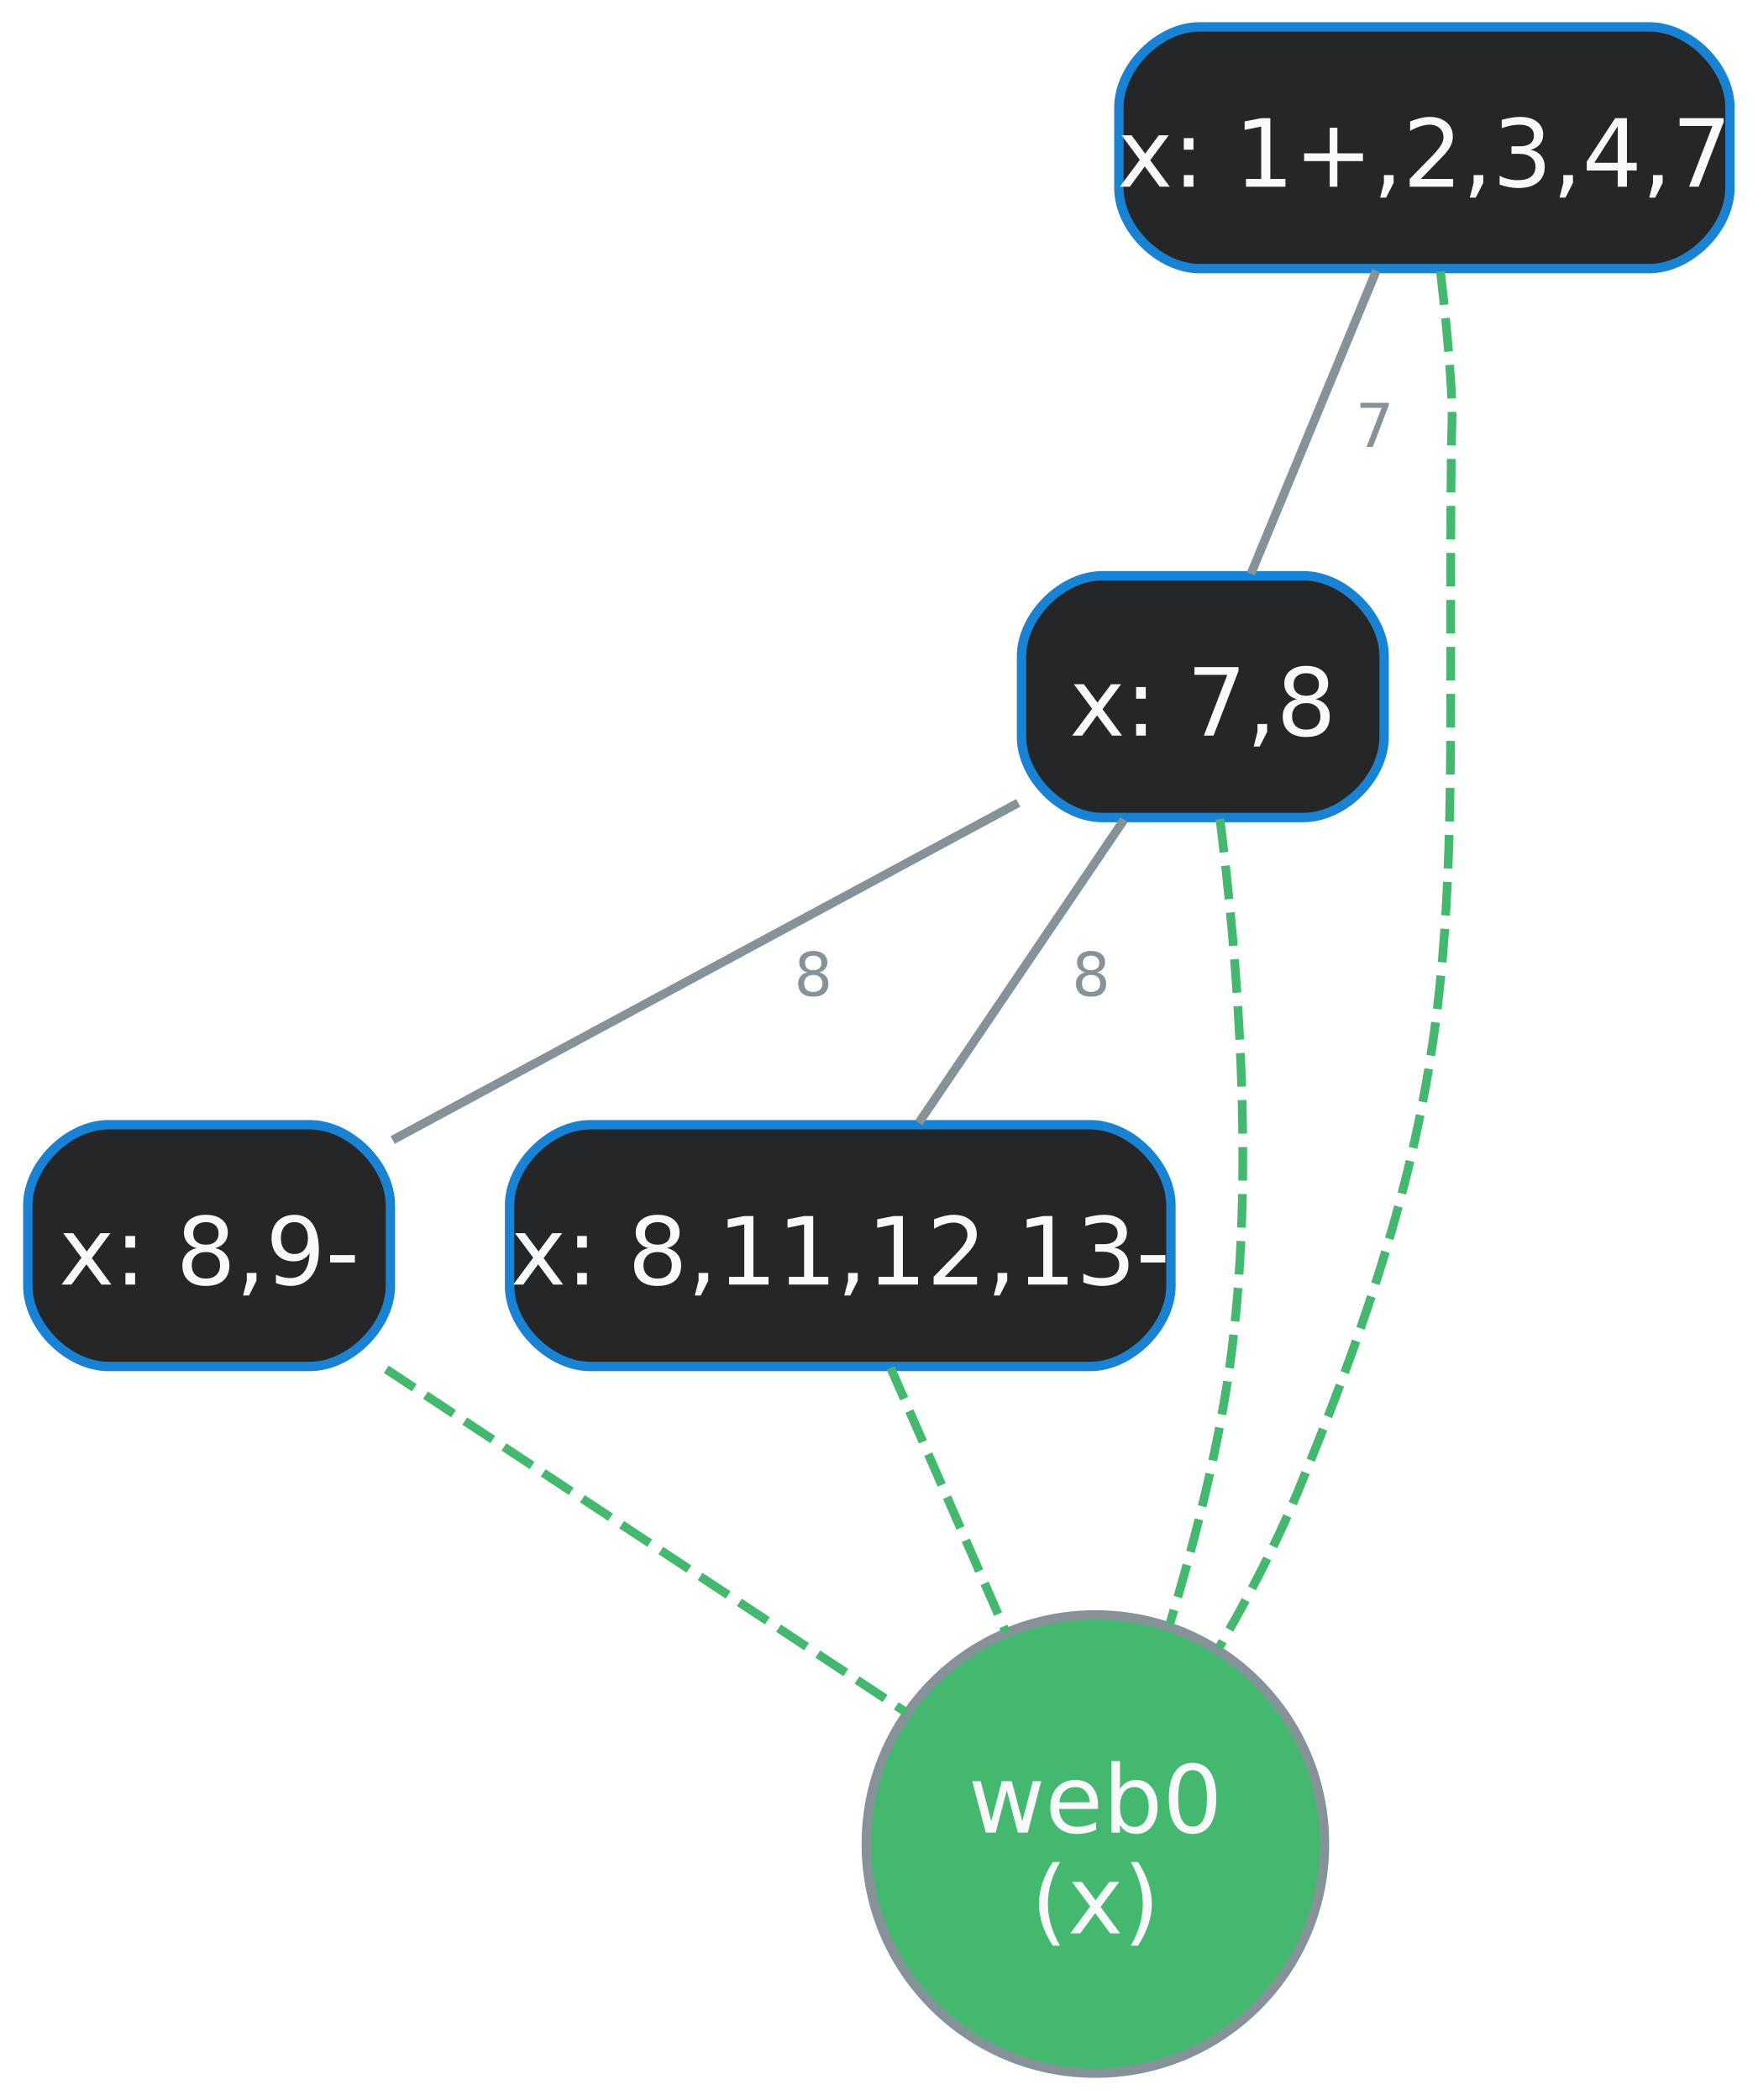
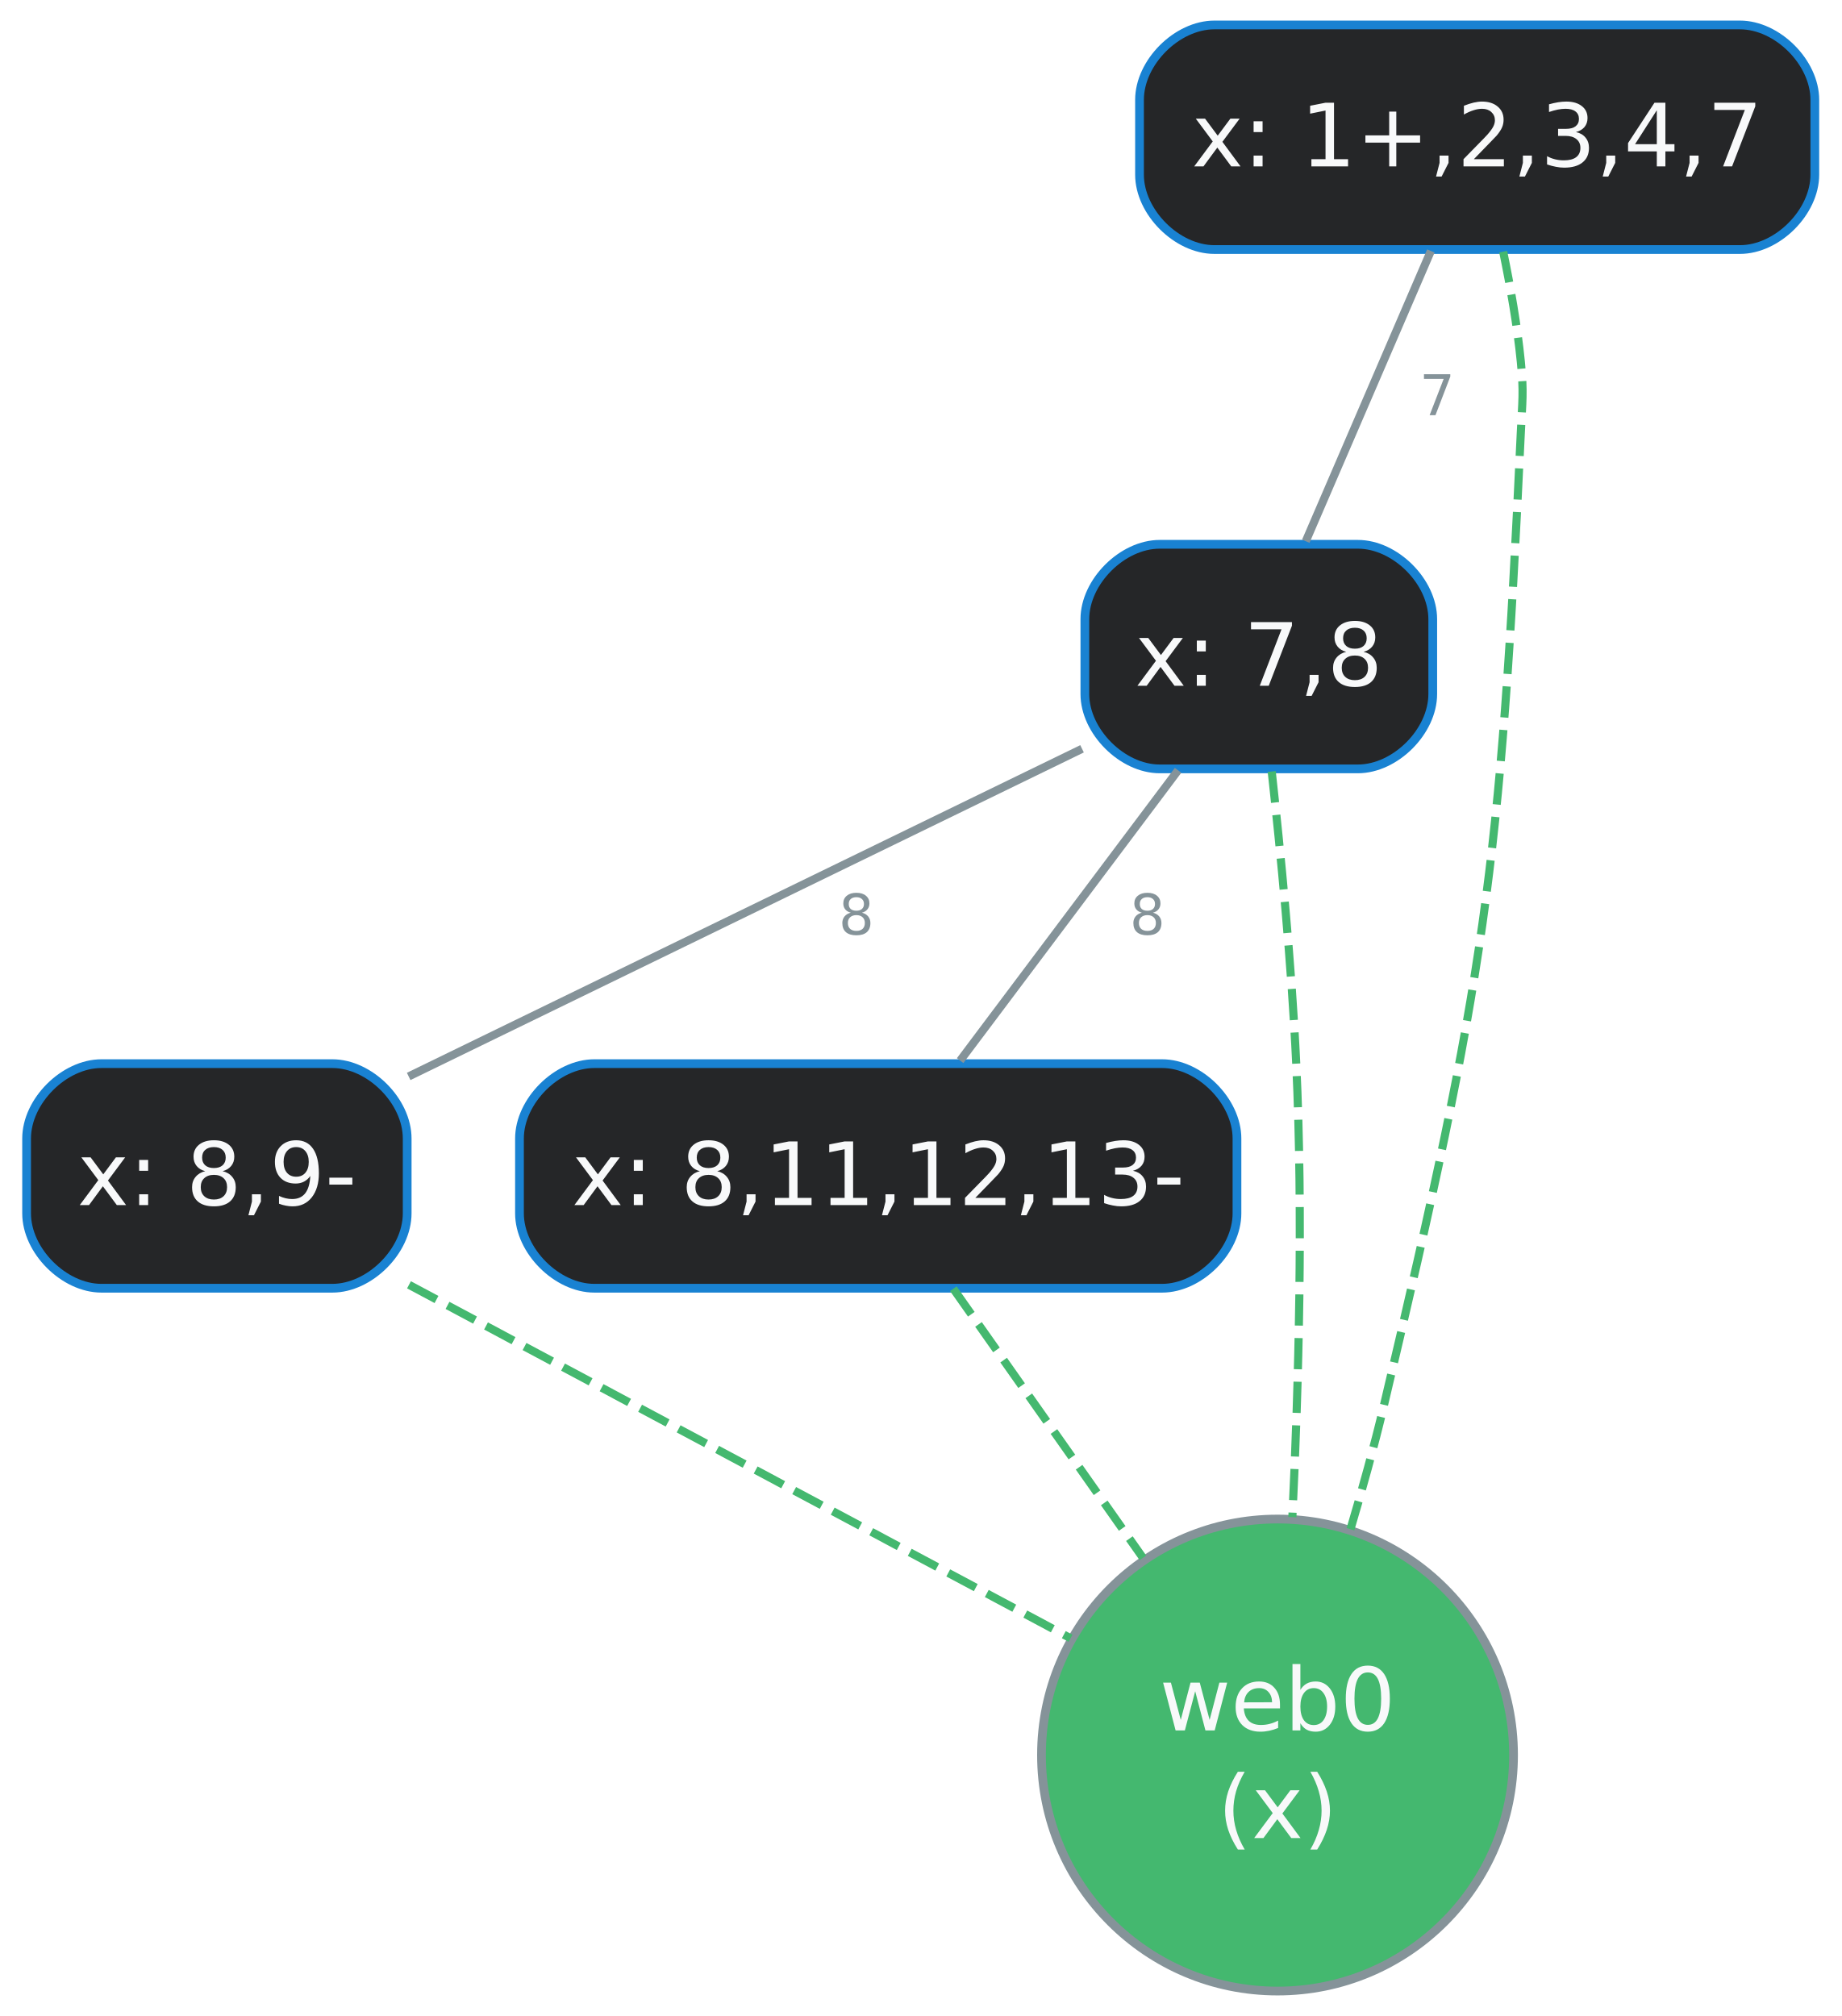
- <svg xmlns="http://www.w3.org/2000/svg" width="262pt" height="313pt" viewBox="0.00 0.00 261.50 312.74">
-   <g id="graph0" class="graph" transform="scale(1 1) rotate(0) translate(4 308.74)">
+ <svg xmlns="http://www.w3.org/2000/svg" width="295pt" height="323pt" viewBox="0.00 0.00 294.62 323.16">
+   <g id="graph0" class="graph" transform="scale(1 1) rotate(0) translate(4 319.16)">
    <g id="node1" class="node">
-       <path fill="#252628" stroke="#1982d2" stroke-width="1.4" d="M241.5,-304.74C241.5,-304.74 174.5,-304.74 174.5,-304.74 168.5,-304.74 162.5,-298.74 162.5,-292.74 162.5,-292.74 162.5,-280.74 162.5,-280.74 162.5,-274.74 168.5,-268.74 174.5,-268.74 174.5,-268.74 241.5,-268.74 241.5,-268.74 247.5,-268.74 253.5,-274.74 253.5,-280.74 253.5,-280.74 253.5,-292.74 253.5,-292.74 253.5,-298.74 247.5,-304.74 241.5,-304.74" />
-       <text text-anchor="middle" x="208" y="-280.94" font-family="DejaVu Sans" font-size="14.00" fill="#f8f9fa">x: 1+,2,3,4,7</text>
+       <path fill="#252628" stroke="#1982d2" stroke-width="1.4" d="M274.62,-315.16C274.62,-315.16 190.38,-315.16 190.38,-315.16 184.38,-315.16 178.38,-309.16 178.38,-303.16 178.38,-303.16 178.38,-291.16 178.38,-291.16 178.38,-285.16 184.38,-279.16 190.38,-279.16 190.38,-279.16 274.62,-279.16 274.62,-279.16 280.62,-279.16 286.62,-285.16 286.62,-291.16 286.62,-291.16 286.62,-303.16 286.62,-303.16 286.62,-309.16 280.62,-315.16 274.62,-315.16" />
+       <text text-anchor="middle" x="232.5" y="-292.49" font-family="DejaVu Sans" font-size="14.00" fill="#f8f9fa">x: 1+,2,3,4,7</text>
    </g>
    <g id="node2" class="node">
-       <path fill="#252628" stroke="#1982d2" stroke-width="1.4" d="M190,-222.99C190,-222.99 160,-222.99 160,-222.99 154,-222.99 148,-216.99 148,-210.99 148,-210.99 148,-198.99 148,-198.99 148,-192.99 154,-186.99 160,-186.99 160,-186.99 190,-186.99 190,-186.99 196,-186.99 202,-192.99 202,-198.99 202,-198.99 202,-210.99 202,-210.99 202,-216.99 196,-222.99 190,-222.99" />
-       <text text-anchor="middle" x="175" y="-199.19" font-family="DejaVu Sans" font-size="14.00" fill="#f8f9fa">x: 7,8</text>
+       <path fill="#252628" stroke="#1982d2" stroke-width="1.4" d="M213.38,-231.91C213.38,-231.91 181.62,-231.91 181.62,-231.91 175.62,-231.91 169.62,-225.91 169.62,-219.91 169.62,-219.91 169.62,-207.91 169.62,-207.91 169.62,-201.91 175.62,-195.91 181.62,-195.91 181.62,-195.91 213.38,-195.91 213.38,-195.91 219.38,-195.91 225.38,-201.91 225.38,-207.91 225.38,-207.91 225.38,-219.91 225.38,-219.91 225.38,-225.91 219.38,-231.91 213.38,-231.91" />
+       <text text-anchor="middle" x="197.5" y="-209.24" font-family="DejaVu Sans" font-size="14.00" fill="#f8f9fa">x: 7,8</text>
    </g>
    <g id="edge1" class="edge">
-       <path fill="none" stroke="#859399" stroke-width="1.3" d="M200.84,-268.43C195.3,-255.05 187.68,-236.62 182.15,-223.26" />
-       <text text-anchor="middle" x="200.6" y="-242.19" font-family="DejaVu Sans" font-size="9.00" fill="#859399">  7  </text>
+       <path fill="none" stroke="#859399" stroke-width="1.3" d="M225.08,-278.93C219.18,-265.23 210.96,-246.16 205.03,-232.4" />
+       <text text-anchor="middle" x="226.1" y="-252.61" font-family="DejaVu Sans" font-size="9.00" fill="#859399">  7  </text>
    </g>
    <g id="node5" class="node">
-       <ellipse fill="#44b86f" stroke="#859399" stroke-width="1.4" cx="159" cy="-34.12" rx="34.12" ry="34.12" />
-       <text text-anchor="middle" x="159" y="-35.82" font-family="DejaVu Sans" font-size="14.00" fill="#f8f9fa">web0</text>
-       <text text-anchor="middle" x="159" y="-20.82" font-family="DejaVu Sans" font-size="14.00" fill="#f8f9fa">(x)</text>
+       <ellipse fill="#44b86f" stroke="#859399" stroke-width="1.4" cx="200.5" cy="-37.83" rx="37.83" ry="37.83" />
+       <text text-anchor="middle" x="200.5" y="-41.78" font-family="DejaVu Sans" font-size="14.00" fill="#f8f9fa">web0</text>
+       <text text-anchor="middle" x="200.5" y="-24.53" font-family="DejaVu Sans" font-size="14.00" fill="#f8f9fa">(x)</text>
    </g>
    <g id="edge4" class="edge">
-       <path fill="none" stroke="#44b86f" stroke-width="1.3" stroke-dasharray="5,2" d="M210.39,-268.32C211.05,-262.72 211.67,-256.48 212,-250.74 212.25,-246.41 212.04,-245.32 212,-240.99 211.36,-171.46 215.69,-150.44 189,-86.24 185.8,-78.54 181.62,-70.6 177.4,-63.33" />
+       <path fill="none" stroke="#44b86f" stroke-width="1.3" stroke-dasharray="5,2" d="M236.67,-278.82C237.83,-273.22 238.93,-266.96 239.5,-261.16 239.99,-256.18 239.73,-254.91 239.5,-249.91 236.26,-179.86 233.67,-161.9 217.5,-93.66 215.98,-87.26 214.12,-80.52 212.19,-74.03" />
    </g>
    <g id="node3" class="node">
-       <path fill="#252628" stroke="#1982d2" stroke-width="1.4" d="M42,-141.24C42,-141.24 12,-141.24 12,-141.24 6,-141.24 0,-135.24 0,-129.24 0,-129.24 0,-117.24 0,-117.24 0,-111.24 6,-105.24 12,-105.24 12,-105.24 42,-105.24 42,-105.24 48,-105.24 54,-111.24 54,-117.24 54,-117.24 54,-129.24 54,-129.24 54,-135.24 48,-141.24 42,-141.24" />
-       <text text-anchor="middle" x="27" y="-117.44" font-family="DejaVu Sans" font-size="14.00" fill="#f8f9fa">x: 8,9-</text>
+       <path fill="#252628" stroke="#1982d2" stroke-width="1.4" d="M49,-148.66C49,-148.66 12,-148.66 12,-148.66 6,-148.66 0,-142.66 0,-136.66 0,-136.66 0,-124.66 0,-124.66 0,-118.66 6,-112.66 12,-112.66 12,-112.66 49,-112.66 49,-112.66 55,-112.66 61,-118.66 61,-124.66 61,-124.66 61,-136.66 61,-136.66 61,-142.66 55,-148.66 49,-148.66" />
+       <text text-anchor="middle" x="30.5" y="-125.99" font-family="DejaVu Sans" font-size="14.00" fill="#f8f9fa">x: 8,9-</text>
    </g>
    <g id="edge2" class="edge">
-       <path fill="none" stroke="#859399" stroke-width="1.3" d="M147.51,-189.17C120.93,-174.85 80.88,-153.27 54.34,-138.97" />
-       <text text-anchor="middle" x="116.99" y="-160.44" font-family="DejaVu Sans" font-size="9.00" fill="#859399">  8  </text>
+       <path fill="none" stroke="#859399" stroke-width="1.3" d="M169.17,-199.13C139.21,-184.55 92.08,-161.62 61.24,-146.61" />
+       <text text-anchor="middle" x="133" y="-169.36" font-family="DejaVu Sans" font-size="9.00" fill="#859399">  8  </text>
    </g>
    <g id="node4" class="node">
-       <path fill="#252628" stroke="#1982d2" stroke-width="1.4" d="M158.25,-141.24C158.25,-141.24 83.75,-141.24 83.75,-141.24 77.75,-141.24 71.75,-135.24 71.75,-129.24 71.75,-129.24 71.75,-117.24 71.75,-117.24 71.75,-111.24 77.75,-105.24 83.75,-105.24 83.75,-105.24 158.25,-105.24 158.25,-105.24 164.25,-105.24 170.25,-111.24 170.25,-117.24 170.25,-117.24 170.25,-129.24 170.25,-129.24 170.25,-135.24 164.25,-141.24 158.25,-141.24" />
-       <text text-anchor="middle" x="121" y="-117.44" font-family="DejaVu Sans" font-size="14.00" fill="#f8f9fa">x: 8,11,12,13-</text>
+       <path fill="#252628" stroke="#1982d2" stroke-width="1.4" d="M182,-148.66C182,-148.66 91,-148.66 91,-148.66 85,-148.66 79,-142.66 79,-136.66 79,-136.66 79,-124.66 79,-124.66 79,-118.66 85,-112.66 91,-112.66 91,-112.66 182,-112.66 182,-112.66 188,-112.66 194,-118.66 194,-124.66 194,-124.66 194,-136.66 194,-136.66 194,-142.66 188,-148.66 182,-148.66" />
+       <text text-anchor="middle" x="136.5" y="-125.99" font-family="DejaVu Sans" font-size="14.00" fill="#f8f9fa">x: 8,11,12,13-</text>
    </g>
    <g id="edge3" class="edge">
-       <path fill="none" stroke="#859399" stroke-width="1.3" d="M163.28,-186.68C154.23,-173.3 141.75,-154.87 132.69,-141.51" />
-       <text text-anchor="middle" x="158.36" y="-160.44" font-family="DejaVu Sans" font-size="9.00" fill="#859399">  8  </text>
+       <path fill="none" stroke="#859399" stroke-width="1.3" d="M184.56,-195.68C174.28,-181.98 159.96,-162.91 149.63,-149.15" />
+       <text text-anchor="middle" x="179.65" y="-169.36" font-family="DejaVu Sans" font-size="9.00" fill="#859399">  8  </text>
    </g>
    <g id="edge5" class="edge">
-       <path fill="none" stroke="#44b86f" stroke-width="1.3" stroke-dasharray="5,2" d="M177.55,-186.77C180.06,-166.99 182.97,-133.61 179,-105.24 177.21,-92.45 173.67,-78.72 170.06,-66.83" />
+       <path fill="none" stroke="#44b86f" stroke-width="1.3" stroke-dasharray="5,2" d="M199.57,-195.49C200.99,-182.58 202.76,-164.55 203.5,-148.66 204.63,-124.46 203.9,-97.24 202.88,-75.96" />
    </g>
    <g id="edge6" class="edge">
-       <path fill="none" stroke="#44b86f" stroke-width="1.3" stroke-dasharray="5,2" d="M53.39,-104.82C75.82,-90.02 107.91,-68.84 130.83,-53.71" />
+       <path fill="none" stroke="#44b86f" stroke-width="1.3" stroke-dasharray="5,2" d="M61.29,-113.21C91.23,-97.21 136.59,-72.98 167.33,-56.55" />
    </g>
    <g id="edge7" class="edge">
-       <path fill="none" stroke="#44b86f" stroke-width="1.3" stroke-dasharray="5,2" d="M128.51,-105.02C133.4,-93.82 139.91,-78.88 145.66,-65.7" />
+       <path fill="none" stroke="#44b86f" stroke-width="1.3" stroke-dasharray="5,2" d="M148.54,-112.58C157.08,-100.45 168.79,-83.83 178.93,-69.44" />
    </g>
  </g>
</svg>
